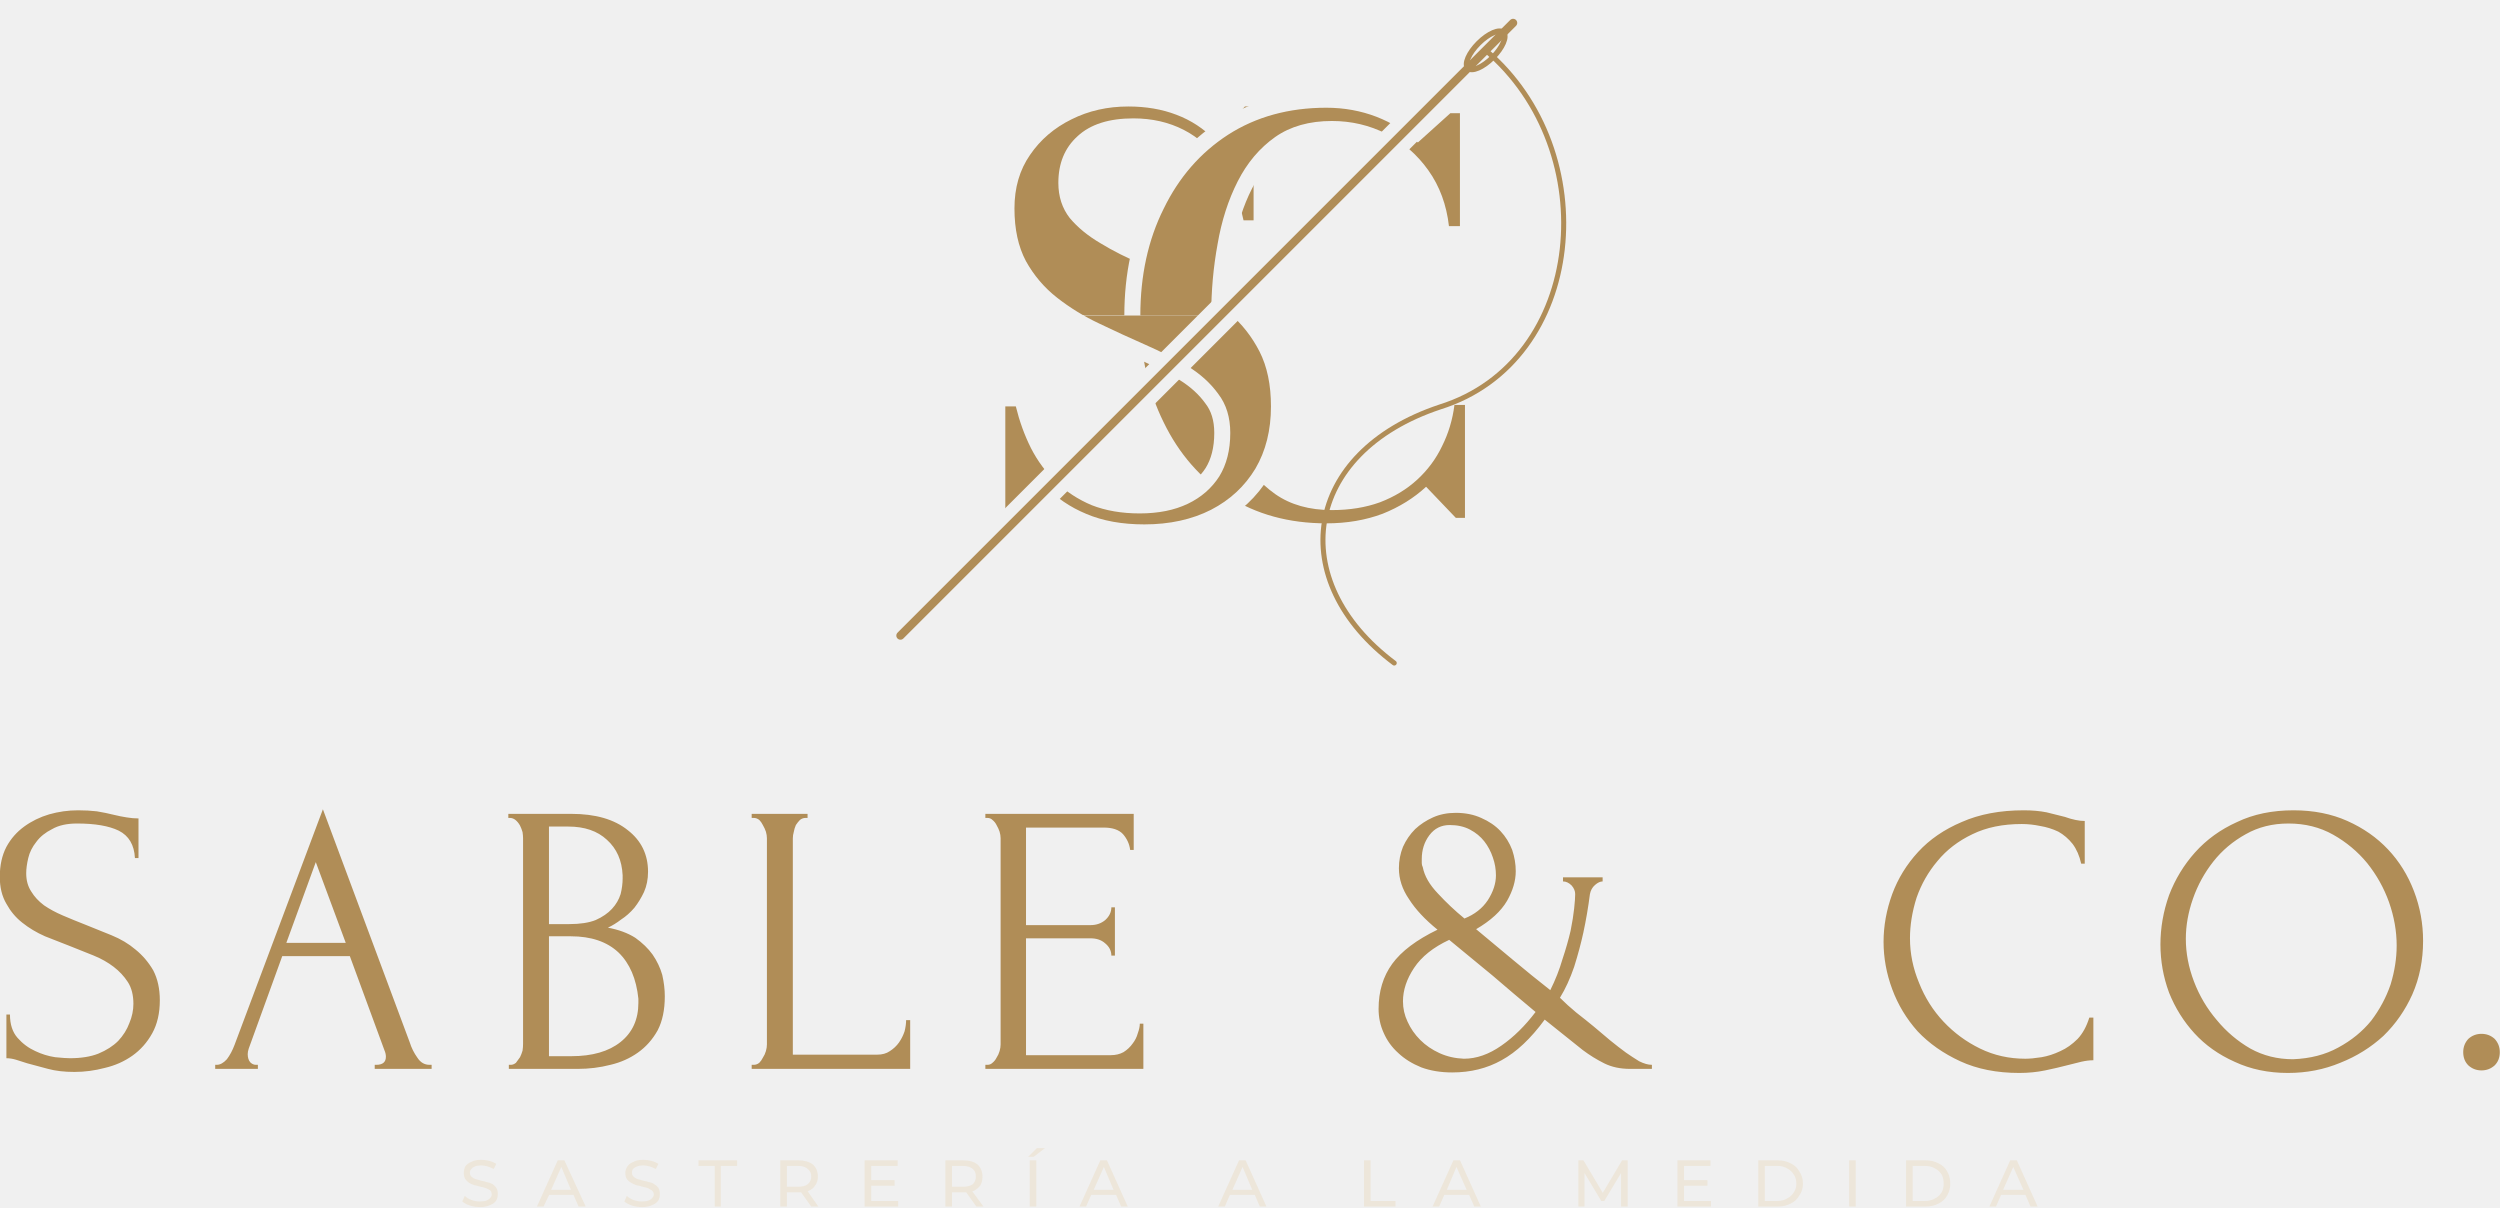
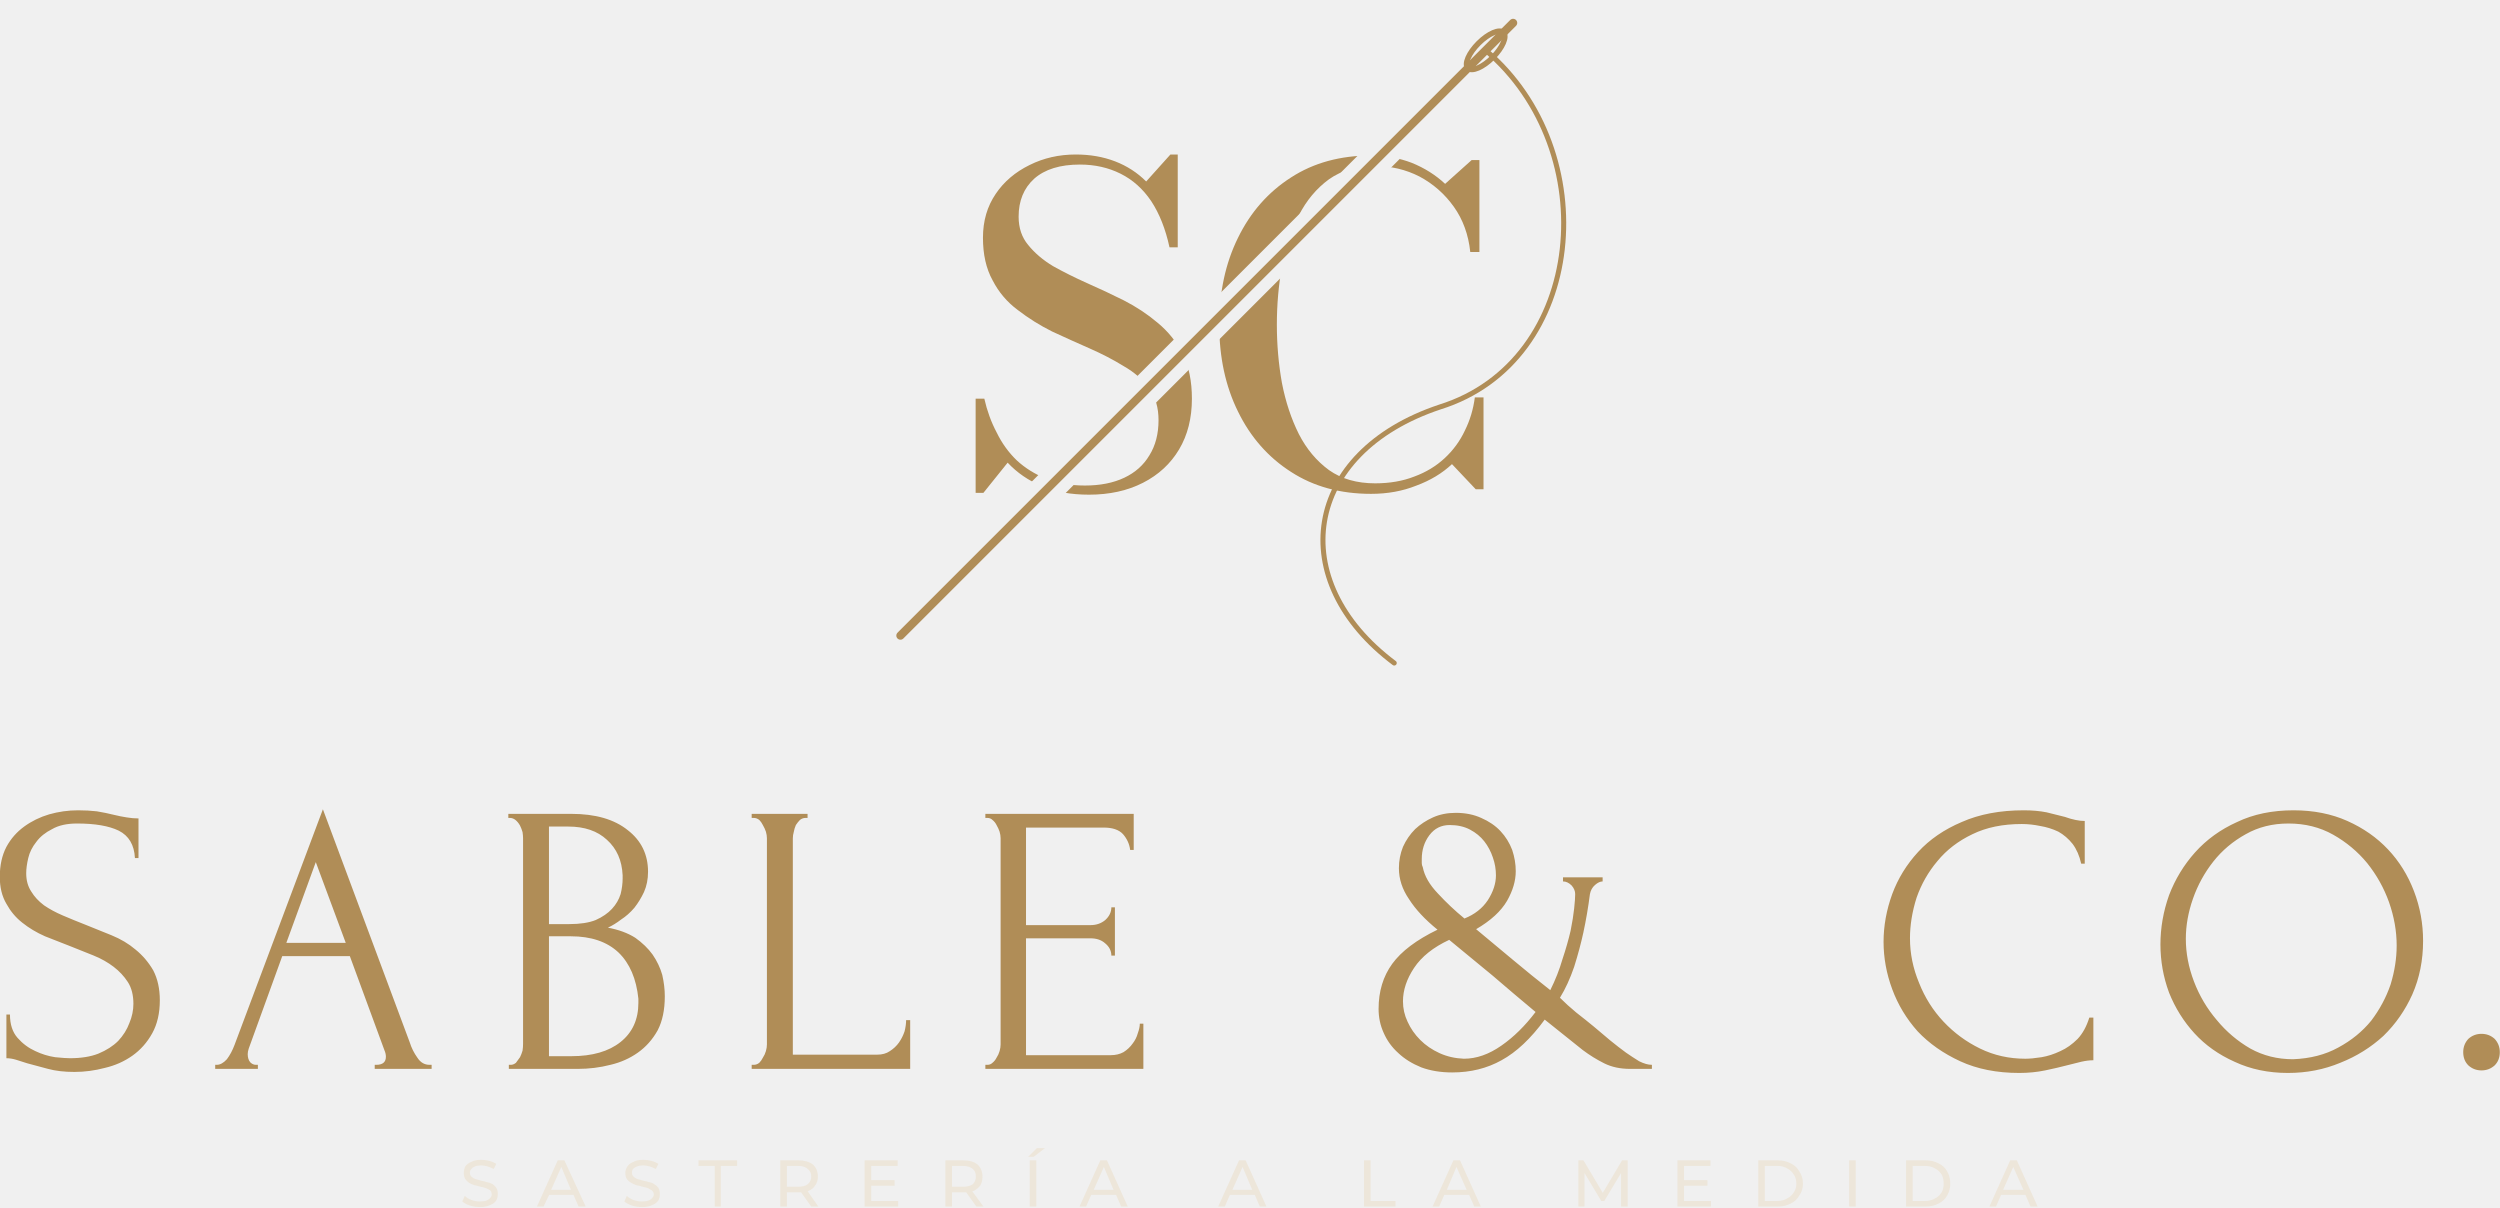
<svg xmlns="http://www.w3.org/2000/svg" viewBox="0 0 492.1 237.6" width="492.1" height="237.6">
  <g transform="translate(148.44 -29.69)">
    <g transform="scale(0.9)">
-       <mask id="k328" maskUnits="userSpaceOnUse" x="-50" y="-50" width="400" height="400">
+       <mask id="k20" maskUnits="userSpaceOnUse" x="-50" y="-50" width="400" height="400">
        <rect x="-50" y="-50" width="400" height="400" fill="#fff" />
        <g fill="#000">
          <path d="M32 172 L166 38" fill="none" stroke="#000" stroke-width="7" stroke-linecap="round" stroke-linejoin="round" />
        </g>
      </mask>
-       <g mask="url(#k328)">
-         <clipPath id="w324">
-           <rect x="-500" y="-500" width="1400" height="602" />
-         </clipPath>
-         <clipPath id="w325">
-           <rect x="-500" y="102" width="1400" height="1400" />
-         </clipPath>
-         <g clip-path="url(#w324)">
-           <mask id="k326" maskUnits="userSpaceOnUse" x="-50" y="-50" width="400" height="400">
-             <rect x="-50" y="-50" width="400" height="400" fill="#fff" />
-             <g fill="#000">
-               <path d="M47 1.2Q34.7 1.2 25.5 -4.7Q16.4 -10.6 11.4 -20.9Q6.3 -31.2 6.3 -44.2Q6.3 -57.4 11.4 -67.6Q16.4 -77.9 25.5 -83.8Q34.7 -89.7 47 -89.7Q52.8 -89.7 58 -87.7Q63.1 -85.7 67 -82.1L74.1 -88.5H76.2V-63.8H73.8Q73 -70.8 69.3 -76Q65.6 -81.2 60.1 -84Q54.6 -86.8 48.2 -86.8Q40.8 -86.8 35.8 -83.3Q30.7 -79.7 27.6 -73.6Q24.5 -67.5 23.2 -59.9Q21.8 -52.3 21.8 -44.2Q21.8 -36.2 23.2 -28.6Q24.5 -21 27.6 -14.9Q30.7 -8.8 35.8 -5.2Q40.8 -1.7 48.2 -1.7Q54 -1.7 58.7 -3.4Q63.4 -5.2 66.8 -8.3Q70.3 -11.5 72.3 -15.7Q74.4 -19.9 75 -24.7H77.3V0H75.3L68.8 -6.8Q64.8 -3.1 59.3 -0.9Q53.7 1.2 47 1.2Z" transform="translate(120 102) scale(1) translate(-41.83 44.25)" fill="#000" stroke="#000" stroke-width="7" stroke-linejoin="round" />
-             </g>
-           </mask>
-           <g mask="url(#k326)">
-             <path d="M36.8 1.7Q29.5 1.7 24.1 -0.6Q18.8 -2.8 15 -6.8L8.4 1.2H6.4V-24.1H8.7Q9.9 -19.2 12 -15Q14.2 -10.7 17.5 -7.6Q20.8 -4.4 25.3 -2.5Q29.9 -0.7 35.8 -0.7Q41.9 -0.7 46.3 -2.8Q50.7 -4.9 53.2 -8.8Q55.6 -12.7 55.6 -18.3Q55.6 -23.4 53 -26.8Q50.5 -30.3 46.3 -32.9Q42 -35.4 37 -37.6Q32 -39.8 27 -42.2Q21.9 -44.6 17.7 -47.9Q13.5 -51.2 10.9 -55.9Q8.4 -60.6 8.4 -67.4Q8.4 -74.2 11.8 -79.1Q15.2 -84.1 20.9 -86.9Q26.5 -89.7 33.3 -89.7Q39.1 -89.7 43.8 -87.9Q48.6 -86.1 52.2 -82.4L58.8 -89.7H60.7V-64.8H58.5Q56.9 -72.2 53.6 -77.1Q50.3 -82.1 45.4 -84.6Q40.5 -87.1 34.4 -87.1Q26.4 -87.1 22.2 -83.2Q18 -79.4 18 -73Q18 -68.5 20.5 -65.3Q23.1 -62.2 27.2 -59.8Q31.3 -57.3 36.3 -55.2Q41.3 -53 46.3 -50.5Q51.2 -48 55.4 -44.5Q59.5 -41 62 -36.1Q64.5 -31.2 64.5 -24.1Q64.5 -16.3 61.1 -10.5Q57.6 -4.7 51.4 -1.5Q45.1 1.7 36.8 1.7Z" transform="translate(84 102) scale(1) translate(-35.46 43.98)" fill="#B08D57" />
-           </g>
-           <path d="M47 1.2Q34.7 1.2 25.5 -4.7Q16.4 -10.6 11.4 -20.9Q6.3 -31.2 6.3 -44.2Q6.3 -57.4 11.4 -67.6Q16.4 -77.9 25.5 -83.8Q34.7 -89.7 47 -89.7Q52.8 -89.7 58 -87.7Q63.1 -85.7 67 -82.1L74.1 -88.5H76.2V-63.8H73.8Q73 -70.8 69.3 -76Q65.6 -81.2 60.1 -84Q54.6 -86.8 48.2 -86.8Q40.8 -86.8 35.8 -83.3Q30.7 -79.7 27.6 -73.6Q24.5 -67.5 23.2 -59.9Q21.8 -52.3 21.8 -44.2Q21.8 -36.2 23.2 -28.6Q24.5 -21 27.6 -14.9Q30.7 -8.8 35.8 -5.2Q40.8 -1.7 48.2 -1.7Q54 -1.7 58.7 -3.4Q63.4 -5.2 66.8 -8.3Q70.3 -11.5 72.3 -15.7Q74.4 -19.9 75 -24.7H77.3V0H75.3L68.8 -6.8Q64.8 -3.1 59.3 -0.9Q53.7 1.2 47 1.2Z" transform="translate(120 102) scale(1) translate(-41.83 44.25)" fill="#B08D57" />
-         </g>
-         <g clip-path="url(#w325)">
-           <mask id="k327" maskUnits="userSpaceOnUse" x="-50" y="-50" width="400" height="400">
-             <rect x="-50" y="-50" width="400" height="400" fill="#fff" />
-             <g fill="#000">
-               <path d="M36.8 1.7Q29.5 1.7 24.1 -0.6Q18.8 -2.8 15 -6.8L8.4 1.2H6.4V-24.1H8.7Q9.9 -19.2 12 -15Q14.2 -10.7 17.5 -7.6Q20.8 -4.4 25.3 -2.5Q29.9 -0.7 35.8 -0.7Q41.9 -0.7 46.3 -2.8Q50.7 -4.9 53.2 -8.8Q55.6 -12.7 55.6 -18.3Q55.6 -23.4 53 -26.8Q50.5 -30.3 46.3 -32.9Q42 -35.4 37 -37.6Q32 -39.8 27 -42.2Q21.9 -44.6 17.7 -47.9Q13.5 -51.2 10.9 -55.9Q8.4 -60.6 8.4 -67.4Q8.4 -74.2 11.8 -79.1Q15.2 -84.1 20.9 -86.9Q26.5 -89.7 33.3 -89.7Q39.1 -89.7 43.8 -87.9Q48.6 -86.1 52.2 -82.4L58.8 -89.7H60.7V-64.8H58.5Q56.9 -72.2 53.6 -77.1Q50.3 -82.1 45.4 -84.6Q40.5 -87.1 34.4 -87.1Q26.4 -87.1 22.2 -83.2Q18 -79.4 18 -73Q18 -68.5 20.5 -65.3Q23.1 -62.2 27.2 -59.8Q31.3 -57.3 36.3 -55.2Q41.3 -53 46.3 -50.5Q51.2 -48 55.4 -44.5Q59.5 -41 62 -36.1Q64.5 -31.2 64.5 -24.1Q64.5 -16.3 61.1 -10.5Q57.6 -4.7 51.4 -1.5Q45.1 1.7 36.8 1.7Z" transform="translate(84 102) scale(1) translate(-35.46 43.98)" fill="#000" stroke="#000" stroke-width="7" stroke-linejoin="round" />
-             </g>
-           </mask>
-           <g mask="url(#k327)">
-             <path d="M47 1.2Q34.7 1.2 25.5 -4.7Q16.4 -10.6 11.4 -20.9Q6.3 -31.2 6.3 -44.2Q6.3 -57.4 11.4 -67.6Q16.4 -77.9 25.5 -83.8Q34.7 -89.7 47 -89.7Q52.8 -89.7 58 -87.7Q63.1 -85.7 67 -82.1L74.1 -88.5H76.2V-63.8H73.8Q73 -70.8 69.3 -76Q65.6 -81.2 60.1 -84Q54.6 -86.8 48.2 -86.8Q40.8 -86.8 35.8 -83.3Q30.7 -79.7 27.6 -73.6Q24.5 -67.5 23.2 -59.9Q21.8 -52.3 21.8 -44.2Q21.8 -36.2 23.2 -28.6Q24.5 -21 27.6 -14.9Q30.7 -8.8 35.8 -5.2Q40.8 -1.7 48.2 -1.7Q54 -1.7 58.7 -3.4Q63.4 -5.2 66.8 -8.3Q70.3 -11.5 72.3 -15.7Q74.4 -19.9 75 -24.7H77.3V0H75.3L68.8 -6.8Q64.8 -3.1 59.3 -0.9Q53.7 1.2 47 1.2Z" transform="translate(120 102) scale(1) translate(-41.83 44.25)" fill="#B08D57" />
-           </g>
-           <path d="M36.8 1.7Q29.5 1.7 24.1 -0.6Q18.8 -2.8 15 -6.8L8.4 1.2H6.4V-24.1H8.7Q9.9 -19.2 12 -15Q14.2 -10.7 17.5 -7.6Q20.8 -4.4 25.3 -2.5Q29.9 -0.7 35.8 -0.7Q41.9 -0.7 46.3 -2.8Q50.7 -4.9 53.2 -8.8Q55.6 -12.7 55.6 -18.3Q55.6 -23.4 53 -26.8Q50.5 -30.3 46.3 -32.9Q42 -35.4 37 -37.6Q32 -39.8 27 -42.2Q21.9 -44.6 17.7 -47.9Q13.5 -51.2 10.9 -55.9Q8.4 -60.6 8.4 -67.4Q8.4 -74.2 11.8 -79.1Q15.2 -84.1 20.9 -86.9Q26.5 -89.7 33.3 -89.7Q39.1 -89.7 43.8 -87.9Q48.6 -86.1 52.2 -82.4L58.8 -89.7H60.7V-64.8H58.5Q56.9 -72.2 53.6 -77.1Q50.3 -82.1 45.4 -84.6Q40.5 -87.1 34.4 -87.1Q26.4 -87.1 22.2 -83.2Q18 -79.4 18 -73Q18 -68.5 20.5 -65.3Q23.1 -62.2 27.2 -59.8Q31.3 -57.3 36.3 -55.2Q41.3 -53 46.3 -50.5Q51.2 -48 55.4 -44.5Q59.5 -41 62 -36.1Q64.5 -31.2 64.5 -24.1Q64.5 -16.3 61.1 -10.5Q57.6 -4.7 51.4 -1.5Q45.1 1.7 36.8 1.7Z" transform="translate(84 102) scale(1) translate(-35.46 43.98)" fill="#B08D57" />
-         </g>
+       <g mask="url(#k20)">
+         <path d="M30 1.4Q24 1.4 19.6 -0.5Q15.3 -2.3 12.2 -5.6L6.9 1H5.2V-19.6H7.1Q8 -15.6 9.8 -12.2Q11.5 -8.7 14.2 -6.1Q16.9 -3.6 20.6 -2.1Q24.3 -0.6 29.1 -0.6Q34.1 -0.6 37.7 -2.3Q41.3 -4 43.2 -7.2Q45.2 -10.4 45.2 -14.9Q45.2 -19 43.2 -21.8Q41.1 -24.7 37.6 -26.7Q34.2 -28.8 30.1 -30.6Q26 -32.4 21.9 -34.3Q17.9 -36.3 14.4 -39Q10.9 -41.6 8.9 -45.5Q6.8 -49.3 6.8 -54.8Q6.8 -60.3 9.6 -64.4Q12.3 -68.4 17 -70.7Q21.6 -73 27.1 -73Q31.8 -73 35.7 -71.5Q39.6 -70 42.5 -67.1L47.8 -73H49.4V-52.7H47.6Q46.3 -58.7 43.6 -62.8Q40.9 -66.8 36.9 -68.8Q32.9 -70.8 28 -70.8Q21.5 -70.8 18 -67.7Q14.6 -64.6 14.6 -59.4Q14.6 -55.7 16.7 -53.2Q18.8 -50.6 22.1 -48.6Q25.5 -46.7 29.5 -44.9Q33.6 -43.1 37.6 -41.1Q41.7 -39 45 -36.2Q48.4 -33.4 50.5 -29.4Q52.5 -25.3 52.5 -19.6Q52.5 -13.2 49.7 -8.5Q46.9 -3.8 41.8 -1.2Q36.7 1.4 30 1.4Z" transform="translate(72.1 104) scale(1) translate(-28.85 35.78)" fill="#B08D57" />
+         <path d="M38.3 1Q28.2 1 20.8 -3.8Q13.3 -8.6 9.2 -17Q5.1 -25.3 5.1 -36Q5.1 -46.7 9.2 -55Q13.3 -63.4 20.8 -68.2Q28.2 -73 38.3 -73Q43 -73 47.2 -71.4Q51.4 -69.7 54.5 -66.8L60.3 -72H62V-51.9H60Q59.4 -57.6 56.4 -61.8Q53.4 -66 48.9 -68.4Q44.4 -70.7 39.2 -70.7Q33.2 -70.7 29.1 -67.8Q25 -64.8 22.5 -59.9Q20 -54.9 18.8 -48.7Q17.7 -42.5 17.7 -36Q17.7 -29.5 18.8 -23.3Q20 -17.1 22.5 -12.1Q25 -7.2 29.1 -4.2Q33.2 -1.3 39.2 -1.3Q44 -1.3 47.8 -2.8Q51.6 -4.2 54.4 -6.8Q57.2 -9.4 58.8 -12.8Q60.5 -16.2 61 -20.1H62.9V0H61.2L56 -5.5Q52.8 -2.5 48.2 -0.8Q43.7 1 38.3 1Z" transform="translate(130.66 104) scale(1) translate(-34.03 36)" fill="#B08D57" />
      </g>
      <path d="M32 172 L166 38" fill="none" stroke="#B08D57" stroke-width="1.8" stroke-linecap="round" stroke-linejoin="round" />
      <ellipse cx="160" cy="44" rx="5.5" ry="2.2" fill="none" stroke="#B08D57" stroke-width="1.2" transform="rotate(-45 160 44)" />
      <path d="M160 44 C186 66 182 112 150 122 C120 132 116 160 140 178" fill="none" stroke="#B08D57" stroke-width="1.1" stroke-linecap="round" stroke-linejoin="round" />
    </g>
  </g>
  <g transform="translate(0 160.24)">
    <g transform="translate(-2.74 50.16)">
      <path fill="#B08D57" d="M34.2 -13.5Q34.2 -9.7 32.7 -7Q31.2 -4.3 28.8 -2.6Q26.4 -0.9 23.4 -0.2Q20.4 0.6 17.4 0.6Q14.4 0.6 12.2 0Q10 -0.6 8.1 -1.1Q6.9 -1.5 5.9 -1.8Q4.9 -2.1 4 -2.1V-10.7H4.7Q4.7 -7.8 6.2 -6.1Q7.7 -4.4 9.7 -3.5Q11.6 -2.6 13.6 -2.3Q15.6 -2.1 16.5 -2.1Q19.8 -2.1 22.1 -3Q24.5 -4 26 -5.5Q27.5 -7.1 28.2 -9Q29 -10.9 29 -12.8Q29 -15.4 27.9 -17.1Q26.8 -18.8 25.1 -20.1Q23.4 -21.4 21.2 -22.3Q19 -23.2 16.7 -24.1Q14.1 -25.1 11.6 -26.1Q9.1 -27.2 7.1 -28.8Q5.2 -30.3 4 -32.5Q2.7 -34.7 2.7 -37.8Q2.7 -41.2 4 -43.7Q5.3 -46.1 7.5 -47.7Q9.7 -49.3 12.4 -50.1Q15.2 -50.9 18.1 -50.9Q20.1 -50.9 21.8 -50.7Q23.6 -50.4 25.2 -50Q26.4 -49.7 27.7 -49.5Q28.9 -49.3 30 -49.3V-41.5H29.3Q29.1 -45.4 26.1 -46.9Q23.2 -48.3 17.9 -48.3Q14.9 -48.3 13 -47.2Q11 -46.2 9.9 -44.7Q8.7 -43.2 8.3 -41.5Q7.9 -39.8 7.9 -38.5Q7.9 -36.4 8.9 -34.9Q9.8 -33.4 11.4 -32.2Q13 -31.1 15.1 -30.2Q17.2 -29.3 19.5 -28.4Q22 -27.4 24.7 -26.3Q27.4 -25.2 29.4 -23.5Q31.5 -21.8 32.9 -19.4Q34.2 -16.9 34.2 -13.5ZM76.5 -0.8H76.8Q78.7 -0.8 78.7 -2.4Q78.7 -3 78.4 -3.7L71.6 -22.2H58.3L51.7 -4Q51.5 -3.4 51.5 -2.9Q51.5 -1.9 52 -1.3Q52.5 -0.8 53.1 -0.8H53.5V0H45.1V-0.8H45.4Q46.4 -0.8 47.4 -1.9Q48.3 -3.1 48.9 -4.7L66.3 -51.1L83.4 -5.2Q83.9 -3.6 84.9 -2.2Q85.8 -0.8 87.3 -0.8H87.7V0H76.5ZM59.1 -24.8H70.8L64.9 -40.7ZM102.9 -0.8H103.3Q103.8 -0.8 104.3 -1.2Q104.7 -1.7 105.1 -2.3Q105.4 -2.9 105.6 -3.6Q105.7 -4.3 105.7 -4.9V-45.4Q105.7 -45.9 105.6 -46.6Q105.4 -47.3 105.1 -47.9Q104.7 -48.6 104.2 -49Q103.7 -49.4 103.1 -49.4H102.8V-50.2H115.2Q122.3 -50.2 126.3 -47Q130.3 -43.9 130.3 -38.8Q130.3 -36.6 129.5 -34.8Q128.7 -33.1 127.6 -31.7Q126.4 -30.3 125 -29.4Q123.7 -28.4 122.4 -27.8Q125.6 -27.2 127.8 -25.8Q129.9 -24.3 131.2 -22.5Q132.5 -20.6 133.1 -18.5Q133.6 -16.3 133.6 -14.3Q133.6 -10.3 132.2 -7.6Q130.7 -4.9 128.3 -3.2Q125.9 -1.5 122.9 -0.8Q119.8 0 116.5 0H102.9ZM128.4 -13.8Q127.8 -19.7 124.5 -22.9Q121.1 -26.1 115.1 -26.1H110.8V-2.5H115.2Q121.4 -2.5 124.9 -5.3Q128.4 -8.1 128.4 -13ZM125.3 -38.1Q125.1 -42.5 122.2 -45.1Q119.4 -47.7 114.6 -47.7H110.8V-28.5H114.8Q118 -28.5 120 -29.3Q122 -30.2 123.2 -31.5Q124.4 -32.8 124.9 -34.4Q125.3 -36 125.3 -37.5ZM150.7 -0.8H151.1Q151.7 -0.8 152.2 -1.2Q152.6 -1.6 152.9 -2.2Q153.3 -2.8 153.5 -3.5Q153.7 -4.2 153.7 -4.8V-45.4Q153.7 -46 153.5 -46.7Q153.3 -47.3 152.9 -48Q152.6 -48.6 152.2 -49Q151.7 -49.4 151.1 -49.4H150.7V-50.2H161.7V-49.4H161.3Q160.7 -49.4 160.2 -49Q159.8 -48.6 159.4 -48Q159.1 -47.3 159 -46.7Q158.8 -46 158.8 -45.4V-2.8H175.4Q176.9 -2.8 177.9 -3.5Q179 -4.2 179.7 -5.2Q180.4 -6.2 180.8 -7.4Q181.1 -8.6 181.1 -9.6H181.9V0H150.7ZM196.7 -0.8H197.1Q197.7 -0.8 198.1 -1.2Q198.6 -1.6 198.9 -2.2Q199.3 -2.8 199.5 -3.5Q199.7 -4.2 199.7 -4.8V-45.4Q199.7 -46 199.5 -46.7Q199.3 -47.3 198.9 -48Q198.6 -48.6 198.1 -49Q197.7 -49.4 197.1 -49.4H196.7V-50.2H225.9V-43.1H225.2Q225 -44.8 223.8 -46.2Q222.6 -47.5 220 -47.5H204.7V-28.3H217.4Q219.1 -28.3 220.3 -29.3Q221.5 -30.4 221.5 -31.8H222.2V-22.3H221.5Q221.5 -23.7 220.3 -24.7Q219.2 -25.7 217.4 -25.7H204.7V-2.7H221.4Q222.8 -2.7 223.9 -3.3Q225 -4 225.7 -5Q226.4 -5.9 226.7 -7Q227.1 -8.1 227.1 -8.9H227.8V0H196.7ZM319.7 -5.6Q321.3 -4.3 322.8 -3.2Q324.1 -2.3 325.4 -1.5Q326.8 -0.8 327.9 -0.8V0H323.6Q320.7 0 318.5 -1.1Q316.3 -2.2 314.3 -3.7L306.8 -9.7Q302.7 -4.1 298.3 -1.7Q294 0.7 288.6 0.7Q285.2 0.7 282.5 -0.3Q279.8 -1.4 278 -3.1Q276.1 -4.8 275.1 -7.1Q274.1 -9.3 274.1 -11.8Q274.1 -17 276.8 -20.7Q279.5 -24.4 285.7 -27.4Q282 -30.4 280.1 -33.4Q278.1 -36.3 278.1 -39.5Q278.1 -41.7 278.9 -43.7Q279.8 -45.7 281.3 -47.2Q282.8 -48.6 284.8 -49.5Q286.8 -50.4 289.3 -50.4Q292.1 -50.4 294.3 -49.4Q296.6 -48.4 298.1 -46.8Q299.6 -45.2 300.4 -43.1Q301.1 -41 301.1 -38.9Q301.1 -36.1 299.4 -33.1Q297.6 -30 293.3 -27.5Q296.8 -24.6 300.5 -21.5Q304.2 -18.4 307.9 -15.5Q309.4 -18.5 310.3 -21.6Q311.3 -24.6 311.9 -27.2Q312.4 -29.7 312.6 -31.6Q312.8 -33.5 312.8 -34.4Q312.8 -35.3 312.1 -36.1Q311.3 -36.9 310.4 -36.9V-37.7H318.2V-36.9Q317.5 -36.9 316.7 -36.2Q315.9 -35.5 315.7 -34.4Q315.2 -30.5 314.4 -26.8Q313.7 -23.6 312.6 -20.1Q311.4 -16.6 309.8 -14Q311.3 -12.5 313 -11.1Q314.8 -9.7 316.5 -8.3ZM282.8 -39.7Q283.3 -37.1 285.8 -34.5Q288.2 -31.9 291 -29.6Q294 -30.8 295.6 -33.2Q297.2 -35.7 297.2 -38.1Q297.2 -39.9 296.6 -41.6Q296 -43.4 294.9 -44.8Q293.8 -46.2 292.1 -47.1Q290.4 -48 288.1 -48Q285.6 -48 284.1 -46Q282.6 -44 282.6 -41.3Q282.6 -40.9 282.6 -40.5Q282.6 -40.1 282.8 -39.7ZM290.9 -2Q294.6 -2 298.3 -4.6Q301.9 -7.1 305 -11.2Q300.8 -14.7 296.5 -18.4Q292.1 -22 288 -25.4Q283.3 -23.2 281.1 -19.9Q278.9 -16.6 278.9 -13.3Q278.9 -11.2 279.8 -9.3Q280.7 -7.3 282.3 -5.7Q283.9 -4.1 286.1 -3.1Q288.3 -2.1 290.9 -2ZM400.7 -48.2Q395.1 -48.2 391 -46.2Q386.8 -44.2 384.1 -40.9Q381.4 -37.7 380 -33.7Q378.7 -29.6 378.7 -25.7Q378.7 -21.2 380.5 -16.9Q382.2 -12.6 385.3 -9.3Q388.4 -6 392.5 -4Q396.6 -2 401.4 -2Q402.7 -2 404.6 -2.3Q406.4 -2.6 408.3 -3.5Q410.1 -4.3 411.7 -5.9Q413.2 -7.5 414 -10.1H414.8V-1.7Q413.7 -1.7 412.4 -1.4Q411.2 -1.1 409.6 -0.7Q407.7 -0.2 405.3 0.3Q402.9 0.8 400.2 0.8Q393.6 0.8 388.6 -1.5Q383.6 -3.8 380.2 -7.4Q376.9 -11.1 375.2 -15.7Q373.5 -20.3 373.5 -25Q373.5 -29.7 375.2 -34.4Q376.9 -39 380.3 -42.7Q383.7 -46.4 388.9 -48.6Q394.1 -50.9 401.1 -50.9Q403.6 -50.9 405.6 -50.5Q407.6 -50 409.2 -49.6Q410.3 -49.2 411.3 -49Q412.2 -48.8 413.1 -48.8V-40.4H412.4Q411.9 -42.7 410.7 -44.3Q409.5 -45.8 407.9 -46.7Q406.2 -47.5 404.4 -47.8Q402.5 -48.2 400.7 -48.2ZM454.2 -50.9Q460.1 -50.9 464.8 -48.8Q469.5 -46.7 472.8 -43.2Q476.1 -39.7 477.9 -35Q479.7 -30.3 479.7 -25.2Q479.7 -19.5 477.6 -14.7Q475.5 -10 471.9 -6.5Q468.2 -3.1 463.4 -1.2Q458.6 0.8 453.1 0.8Q447.3 0.8 442.6 -1.4Q437.9 -3.5 434.7 -7Q431.5 -10.5 429.7 -15Q428 -19.6 428 -24.5Q428 -29.4 429.7 -34.2Q431.5 -38.9 434.8 -42.6Q438.2 -46.4 443.1 -48.6Q447.9 -50.9 454.2 -50.9ZM454.1 -1.9Q459.2 -2.1 463 -4.2Q466.9 -6.3 469.5 -9.5Q472 -12.8 473.3 -16.6Q474.5 -20.5 474.5 -24.3Q474.5 -28.5 473 -32.8Q471.5 -37 468.7 -40.5Q465.9 -43.9 462 -46.1Q458.1 -48.3 453.2 -48.3Q448.5 -48.3 444.8 -46.2Q441 -44.1 438.4 -40.8Q435.8 -37.5 434.4 -33.5Q433 -29.5 433 -25.6Q433 -21.4 434.6 -17.2Q436.2 -13 439.1 -9.6Q441.9 -6.2 445.7 -4Q449.5 -1.9 454.1 -1.9ZM487.6 -3.3Q487.6 -4.8 488.6 -5.9Q489.7 -6.9 491.2 -6.9Q492.7 -6.9 493.8 -5.9Q494.8 -4.8 494.8 -3.3Q494.8 -1.7 493.8 -0.7Q492.7 0.3 491.2 0.3Q489.7 0.3 488.6 -0.7Q487.6 -1.7 487.6 -3.3Z" />
    </g>
    <g transform="translate(90.49 77.26)">
      <path fill="#EDE6DA" d="M4 0.1Q3 0.1 2 -0.2Q1.1 -0.5 0.5 -1L1 -2.1Q1.5 -1.6 2.3 -1.3Q3.1 -1 4 -1Q4.8 -1 5.3 -1.2Q5.8 -1.4 6 -1.7Q6.3 -2 6.3 -2.4Q6.3 -2.9 6 -3.2Q5.7 -3.4 5.2 -3.6Q4.7 -3.8 4.1 -3.9Q3.5 -4.1 2.9 -4.2Q2.3 -4.4 1.8 -4.7Q1.4 -5 1.1 -5.4Q0.8 -5.9 0.8 -6.6Q0.8 -7.3 1.1 -7.9Q1.5 -8.5 2.3 -8.8Q3 -9.2 4.2 -9.2Q5 -9.2 5.8 -9Q6.6 -8.8 7.2 -8.4L6.7 -7.4Q6.1 -7.7 5.5 -7.9Q4.8 -8.1 4.2 -8.1Q3.5 -8.1 3 -7.9Q2.5 -7.7 2.3 -7.4Q2 -7.1 2 -6.7Q2 -6.2 2.3 -5.9Q2.6 -5.6 3.1 -5.4Q3.6 -5.3 4.2 -5.1Q4.8 -5 5.4 -4.8Q6 -4.7 6.5 -4.4Q6.9 -4.1 7.2 -3.7Q7.5 -3.2 7.5 -2.5Q7.5 -1.8 7.2 -1.2Q6.8 -0.6 6 -0.3Q5.2 0.1 4 0.1ZM15.2 0 19.3 -9.1H20.6L24.8 0H23.4L22.4 -2.3H17.6L16.5 0ZM21.9 -3.3 20 -7.8 18 -3.3ZM35.9 0.1Q34.9 0.1 33.9 -0.2Q33 -0.5 32.4 -1L32.9 -2.1Q33.4 -1.6 34.2 -1.3Q35 -1 35.9 -1Q36.7 -1 37.2 -1.2Q37.7 -1.4 37.9 -1.7Q38.2 -2 38.2 -2.4Q38.2 -2.9 37.8 -3.2Q37.5 -3.4 37.1 -3.6Q36.6 -3.8 36 -3.9Q35.4 -4.1 34.8 -4.2Q34.2 -4.4 33.7 -4.7Q33.2 -5 32.9 -5.4Q32.6 -5.9 32.6 -6.6Q32.6 -7.3 33 -7.9Q33.4 -8.5 34.2 -8.8Q34.9 -9.2 36.1 -9.2Q36.9 -9.2 37.7 -9Q38.5 -8.8 39.1 -8.4L38.6 -7.4Q38 -7.7 37.4 -7.9Q36.7 -8.1 36.1 -8.1Q35.4 -8.1 34.9 -7.9Q34.4 -7.7 34.1 -7.4Q33.9 -7.1 33.9 -6.7Q33.9 -6.2 34.2 -5.9Q34.5 -5.6 35 -5.4Q35.5 -5.3 36.1 -5.1Q36.7 -5 37.3 -4.8Q37.9 -4.7 38.3 -4.4Q38.8 -4.1 39.1 -3.7Q39.4 -3.2 39.4 -2.5Q39.4 -1.8 39.1 -1.2Q38.7 -0.6 37.9 -0.3Q37.1 0.1 35.9 0.1ZM50.2 0V-8H47V-9.1H54.6V-8H51.4V0ZM63.1 0V-9.1H66.7Q68.4 -9.1 69.5 -8.3Q70.5 -7.4 70.5 -5.9Q70.5 -4.9 70 -4.2Q69.6 -3.5 68.7 -3.1Q68.6 -3.1 68.5 -3L70.6 0H69.2L67.2 -2.8Q67 -2.8 66.7 -2.8H64.4V0ZM64.4 -3.9H66.6Q67.9 -3.9 68.5 -4.4Q69.2 -5 69.2 -5.9Q69.2 -6.9 68.5 -7.4Q67.9 -8 66.6 -8H64.4ZM79.7 0V-9.1H86.2V-8H81V-5.2H85.6V-4.1H81V-1.1H86.3V0ZM95.6 0V-9.1H99.1Q100.9 -9.1 101.9 -8.3Q102.9 -7.4 102.9 -5.9Q102.9 -4.9 102.5 -4.2Q102 -3.5 101.2 -3.1Q101.1 -3.1 100.9 -3L103.1 0H101.7L99.7 -2.8Q99.4 -2.8 99.1 -2.8H96.9V0ZM96.9 -3.9H99.1Q100.3 -3.9 101 -4.4Q101.6 -5 101.6 -5.9Q101.6 -6.9 101 -7.4Q100.3 -8 99.1 -8H96.9ZM112.2 0V-9.1H113.5V0ZM111.9 -9.8 113.6 -11.5H115.2L113 -9.8ZM122 0 126.1 -9.1H127.4L131.5 0H130.2L129.2 -2.3H124.3L123.3 0ZM128.7 -3.3 126.8 -7.8 124.8 -3.3ZM149.3 0 153.4 -9.1H154.7L158.8 0H157.5L156.5 -2.3H151.6L150.6 0ZM156 -3.3 154.1 -7.8 152.1 -3.3ZM178 0V-9.1H179.3V-1.1H184.2V0ZM191.5 0 195.6 -9.1H196.9L201 0H199.7L198.7 -2.3H193.8L192.8 0ZM198.2 -3.3 196.2 -7.8 194.3 -3.3ZM220.2 0V-9.1H221.2L225 -2.7L228.8 -9.1H229.9L229.9 0H228.6L228.6 -6.6L225.3 -1.1H224.7L221.4 -6.6V0ZM239.7 0V-9.1H246.2V-8H241V-5.2H245.6V-4.1H241V-1.1H246.3V0ZM255.6 0V-9.1H259.4Q260.9 -9.1 262 -8.5Q263.1 -8 263.7 -6.9Q264.4 -5.9 264.4 -4.5Q264.4 -3.2 263.7 -2.2Q263.1 -1.1 262 -0.6Q260.9 0 259.4 0ZM256.9 -1.1H259.4Q260.5 -1.1 261.3 -1.6Q262.1 -2 262.6 -2.8Q263.1 -3.5 263.1 -4.5Q263.1 -5.6 262.6 -6.3Q262.1 -7.1 261.3 -7.5Q260.5 -8 259.4 -8H256.9ZM273.5 0V-9.1H274.8V0ZM284.7 0V-9.1H288.5Q290 -9.1 291.1 -8.5Q292.2 -8 292.8 -6.9Q293.4 -5.9 293.4 -4.5Q293.4 -3.2 292.8 -2.2Q292.2 -1.1 291.1 -0.6Q290 0 288.5 0ZM286 -1.1H288.4Q289.6 -1.1 290.4 -1.6Q291.2 -2 291.7 -2.8Q292.1 -3.5 292.1 -4.5Q292.1 -5.6 291.7 -6.3Q291.2 -7.1 290.4 -7.5Q289.6 -8 288.4 -8H286ZM301.1 0 305.2 -9.1H306.5L310.6 0H309.2L308.2 -2.3H303.4L302.4 0ZM307.8 -3.3 305.8 -7.8 303.8 -3.3Z" />
    </g>
  </g>
</svg>
